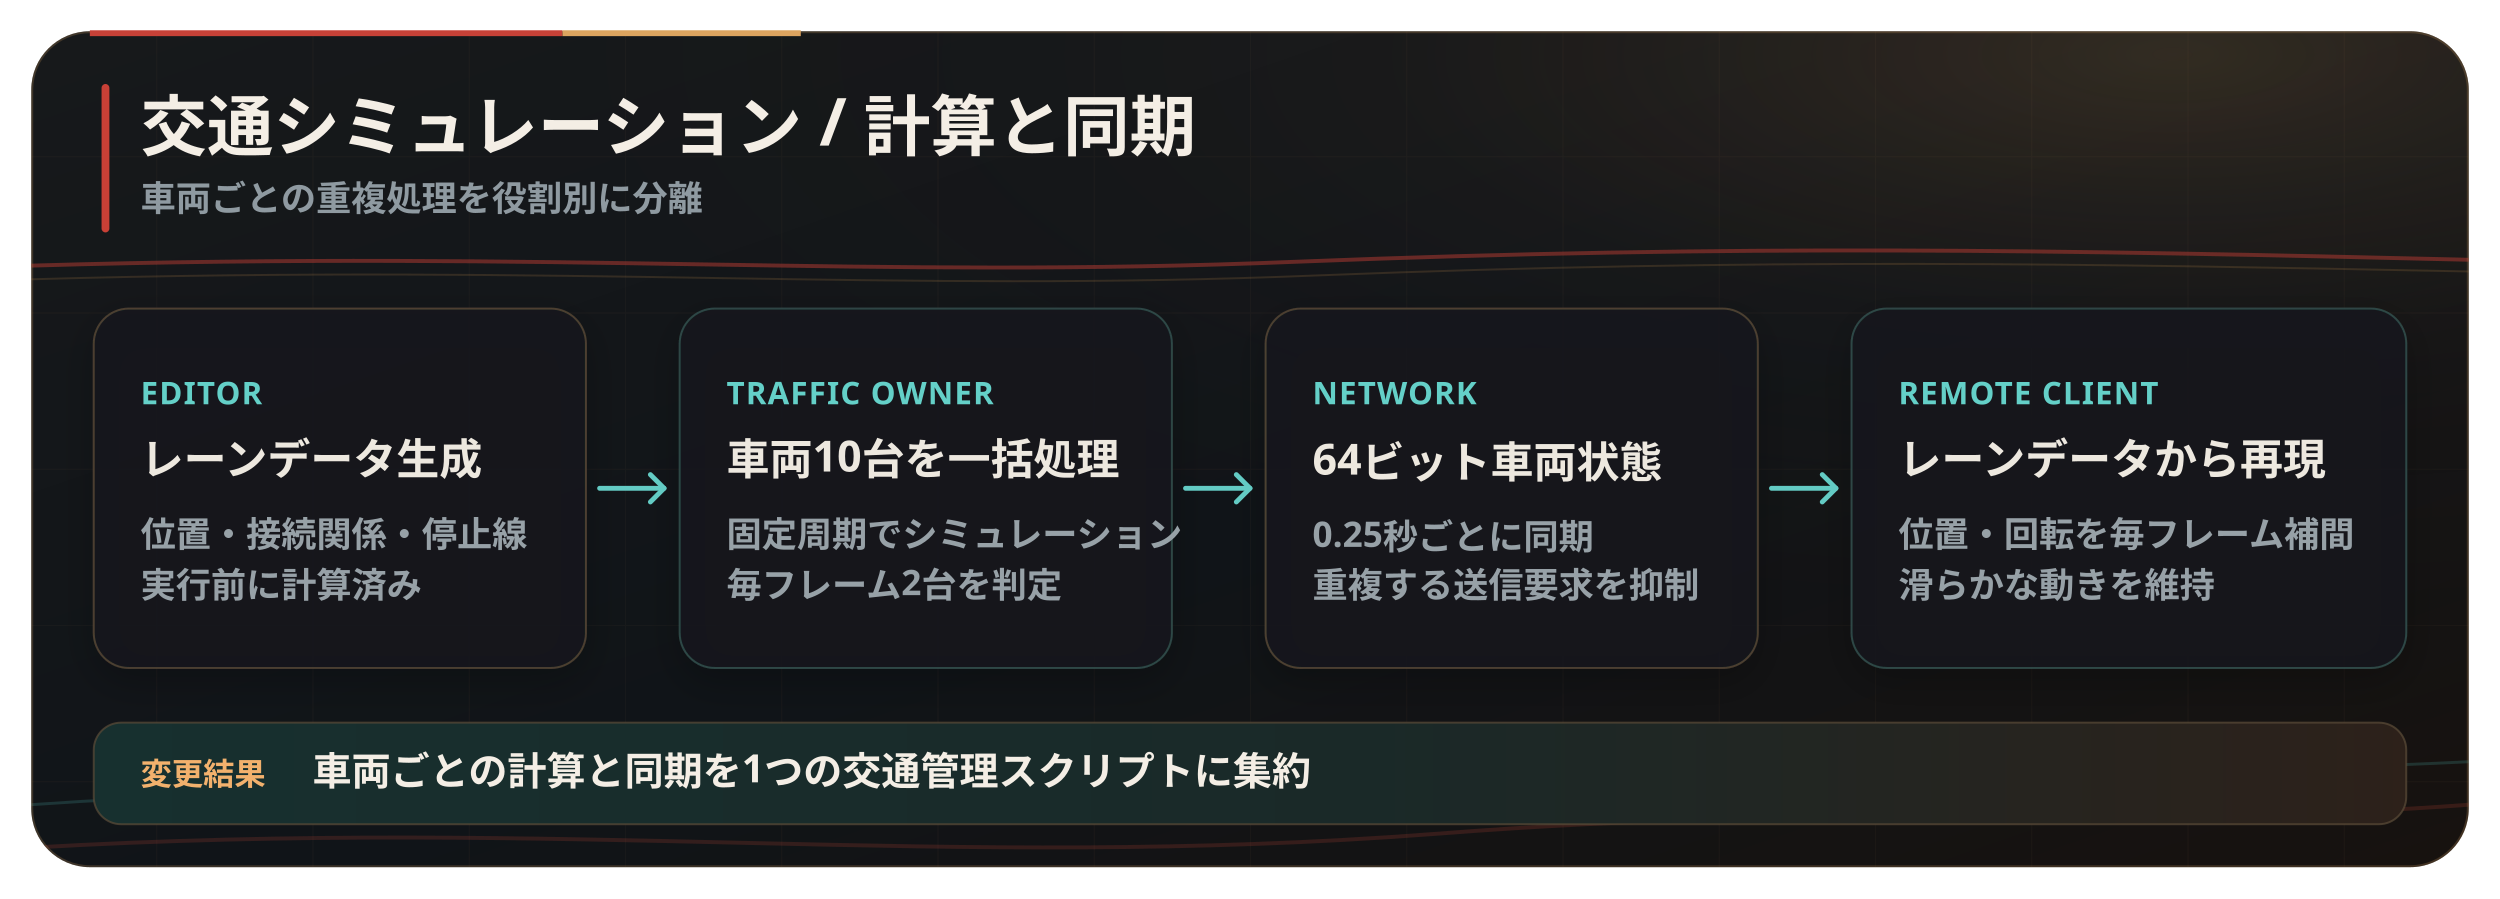
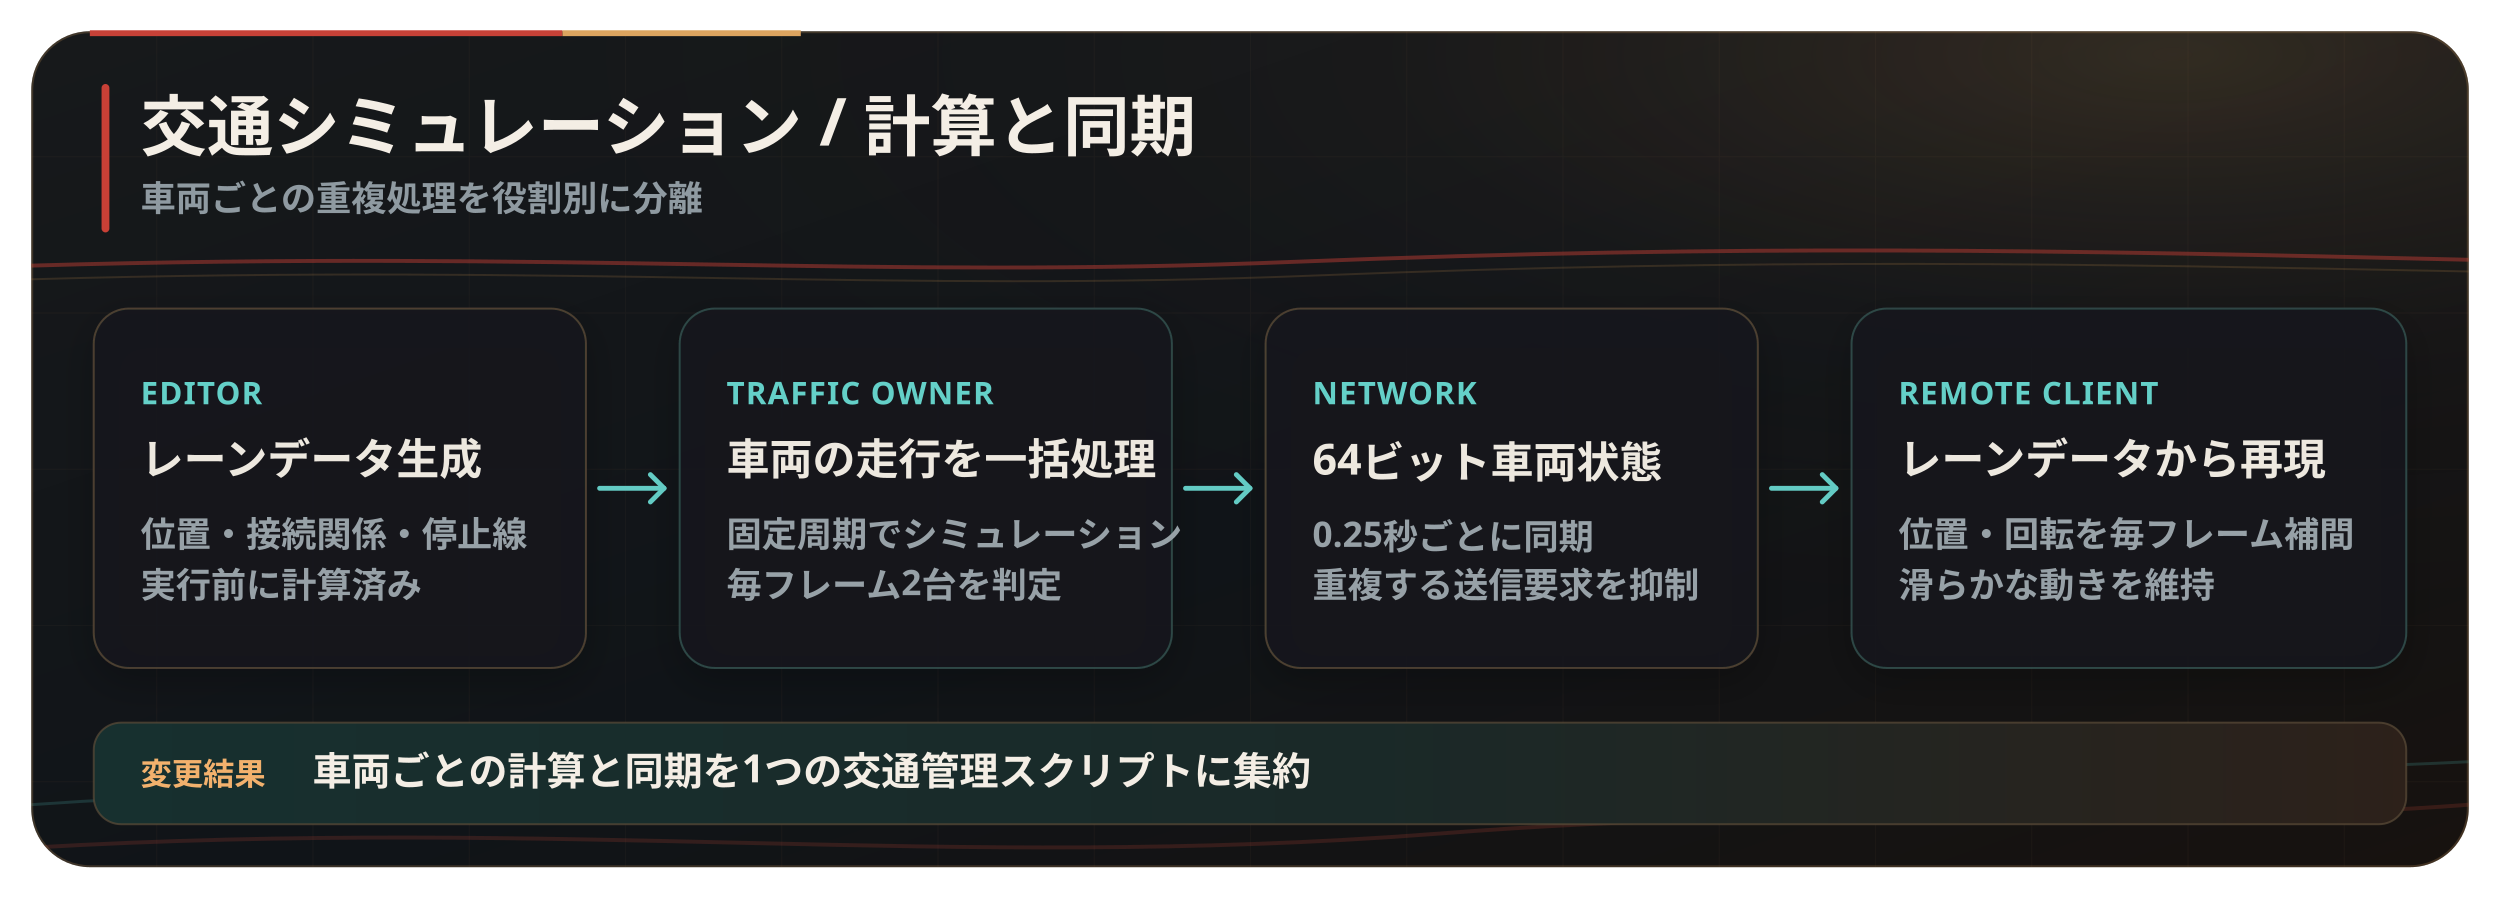
<svg xmlns="http://www.w3.org/2000/svg" width="1280" height="460" viewBox="0 0 1280 460" role="img" aria-labelledby="title desc">
  <defs>
    <linearGradient id="panelBackground" x1="0" y1="0" x2="1" y2="1">
      <stop offset="0" stop-color="#17191b" />
      <stop offset="0.55" stop-color="#101418" />
      <stop offset="1" stop-color="#17120f" />
    </linearGradient>
    <radialGradient id="stationLight" cx="88%" cy="3%" r="76%">
      <stop offset="0" stop-color="#d69a50" stop-opacity="0.17" />
      <stop offset="0.42" stop-color="#a46531" stop-opacity="0.045" />
      <stop offset="1" stop-color="#000000" stop-opacity="0" />
    </radialGradient>
    <linearGradient id="resultBar" x1="0" y1="0" x2="1" y2="0">
      <stop offset="0" stop-color="#17302f" />
      <stop offset="0.55" stop-color="#1a2928" />
      <stop offset="1" stop-color="#2d211a" />
    </linearGradient>
    <pattern id="streetGrid" width="80" height="80" patternUnits="userSpaceOnUse">
      <path d="M80 0H0V80" fill="none" stroke="#e9c08a" stroke-opacity="0.035" />
    </pattern>
    <filter id="cardShadow" x="-8%" y="-12%" width="116%" height="130%">
      <feDropShadow dx="0" dy="7" stdDeviation="10" flood-color="#000000" flood-opacity="0.24" />
    </filter>
    <clipPath id="panelClip">
      <rect x="16" y="16" width="1248" height="428" rx="30" />
    </clipPath>
    <style>
      text { font-family: "Noto Sans JP", "Yu Gothic", "Segoe UI", sans-serif; }
      .title { fill: #f4eee5; font-size: 34px; font-weight: 750; }
      .subtitle { fill: #8f9aa1; font-size: 18px; font-weight: 600; }
      .role { fill: #64d0c8; font-size: 16px; font-weight: 750; letter-spacing: 0.6px; }
      .card-title { fill: #ede8df; font-size: 22px; font-weight: 700; }
      .card-body { fill: #97a1a7; font-size: 18px; font-weight: 600; }
      .result-label { fill: #f2b16d; font-size: 16px; font-weight: 750; }
      .result-text { fill: #f4eee5; font-size: 20px; font-weight: 700; }
    </style>
  </defs>
  <g clip-path="url(#panelClip)">
    <rect x="16" y="16" width="1248" height="428" rx="30" fill="url(#panelBackground)" />
    <rect x="16" y="16" width="1248" height="428" rx="30" fill="url(#stationLight)" />
    <rect x="16" y="16" width="1248" height="428" rx="30" fill="url(#streetGrid)" />
    <path d="M16 136 C290 128 445 143 664 134 C890 125 1055 128 1264 133" fill="none" stroke="#a83831" stroke-opacity="0.56" stroke-width="2" />
    <path d="M16 143 C295 135 456 150 675 141 C902 132 1068 135 1264 139" fill="none" stroke="#df9d53" stroke-opacity="0.16" />
    <path d="M16 412 C300 392 483 429 721 407 C943 387 1088 399 1264 390" fill="none" stroke="#54c9c2" stroke-opacity="0.18" stroke-width="1.5" />
    <path d="M16 434 C292 418 484 446 734 427 C951 410 1110 424 1264 412" fill="none" stroke="#b34236" stroke-opacity="0.22" stroke-width="2" />
  </g>
  <rect x="16.5" y="16.5" width="1247" height="427" rx="29.5" fill="none" stroke="#b98a55" stroke-opacity="0.26" />
  <path d="M46 17 H288" stroke="#c74137" stroke-width="3" />
  <path d="M288 17 H410" stroke="#dca45f" stroke-width="3" />
  <rect x="52" y="43" width="4" height="76" rx="2" fill="#c84036" />
  <text x="72" y="77" class="title">交通シミュレーション / 計算と同期</text>
  <text x="72" y="108" class="subtitle">車両ごとの重複処理を役割別に分離</text>
  <g filter="url(#cardShadow)">
    <rect x="48" y="158" width="252" height="184" rx="18" fill="#14191d" fill-opacity="0.97" stroke="#5b4b38" stroke-opacity="0.78" />
    <rect x="348" y="158" width="252" height="184" rx="18" fill="#14191d" fill-opacity="0.97" stroke="#355553" stroke-opacity="0.78" />
    <rect x="648" y="158" width="252" height="184" rx="18" fill="#14191d" fill-opacity="0.97" stroke="#5b4b38" stroke-opacity="0.78" />
    <rect x="948" y="158" width="284" height="184" rx="18" fill="#14191d" fill-opacity="0.97" stroke="#355553" stroke-opacity="0.78" />
  </g>
  <text x="72" y="207" class="role">EDITOR</text>
  <text x="72" y="243" class="card-title">レーンデータ生成</text>
  <text x="72" y="280" class="card-body">位置・接続関係・停止線</text>
  <text x="72" y="306" class="card-body">実行前に計算済み</text>
  <text x="372" y="207" class="role">TRAFFIC OWNER</text>
-   <text x="372" y="243" class="card-title">車両10台を一括処理</text>
+   <text x="372" y="243" class="card-title">車両の走行を一括処理</text>
  <text x="372" y="280" class="card-body">固定周期でシミュレーション</text>
  <text x="372" y="306" class="card-body">毎フレーム2台を判定</text>
  <text x="672" y="207" class="role">NETWORK</text>
  <text x="672" y="243" class="card-title">64ビット車両状態</text>
  <text x="672" y="280" class="card-body">0.25秒ごとに同期</text>
  <text x="672" y="306" class="card-body">重複する送信要求を抑制</text>
  <text x="972" y="207" class="role">REMOTE CLIENT</text>
  <text x="972" y="243" class="card-title">レーンデータから再現</text>
  <text x="972" y="280" class="card-body">位置・回転を毎フレーム補間</text>
  <text x="972" y="306" class="card-body">滑らかな動きを維持</text>
  <g fill="none" stroke="#63cbc4" stroke-width="2.5" stroke-linecap="round" stroke-linejoin="round">
    <path d="M307 250 H340" />
    <path d="M333 243 L340 250 L333 257" />
    <path d="M607 250 H640" />
    <path d="M633 243 L640 250 L633 257" />
    <path d="M907 250 H940" />
    <path d="M933 243 L940 250 L933 257" />
  </g>
  <rect x="48" y="370" width="1184" height="52" rx="14" fill="url(#resultBar)" stroke="#5b4b38" stroke-opacity="0.72" />
  <text x="72" y="402" class="result-label">変更結果</text>
  <text x="160" y="402" class="result-text">車両ごとの計算と同期を1つの交通管理スクリプトに集約</text>
</svg>
